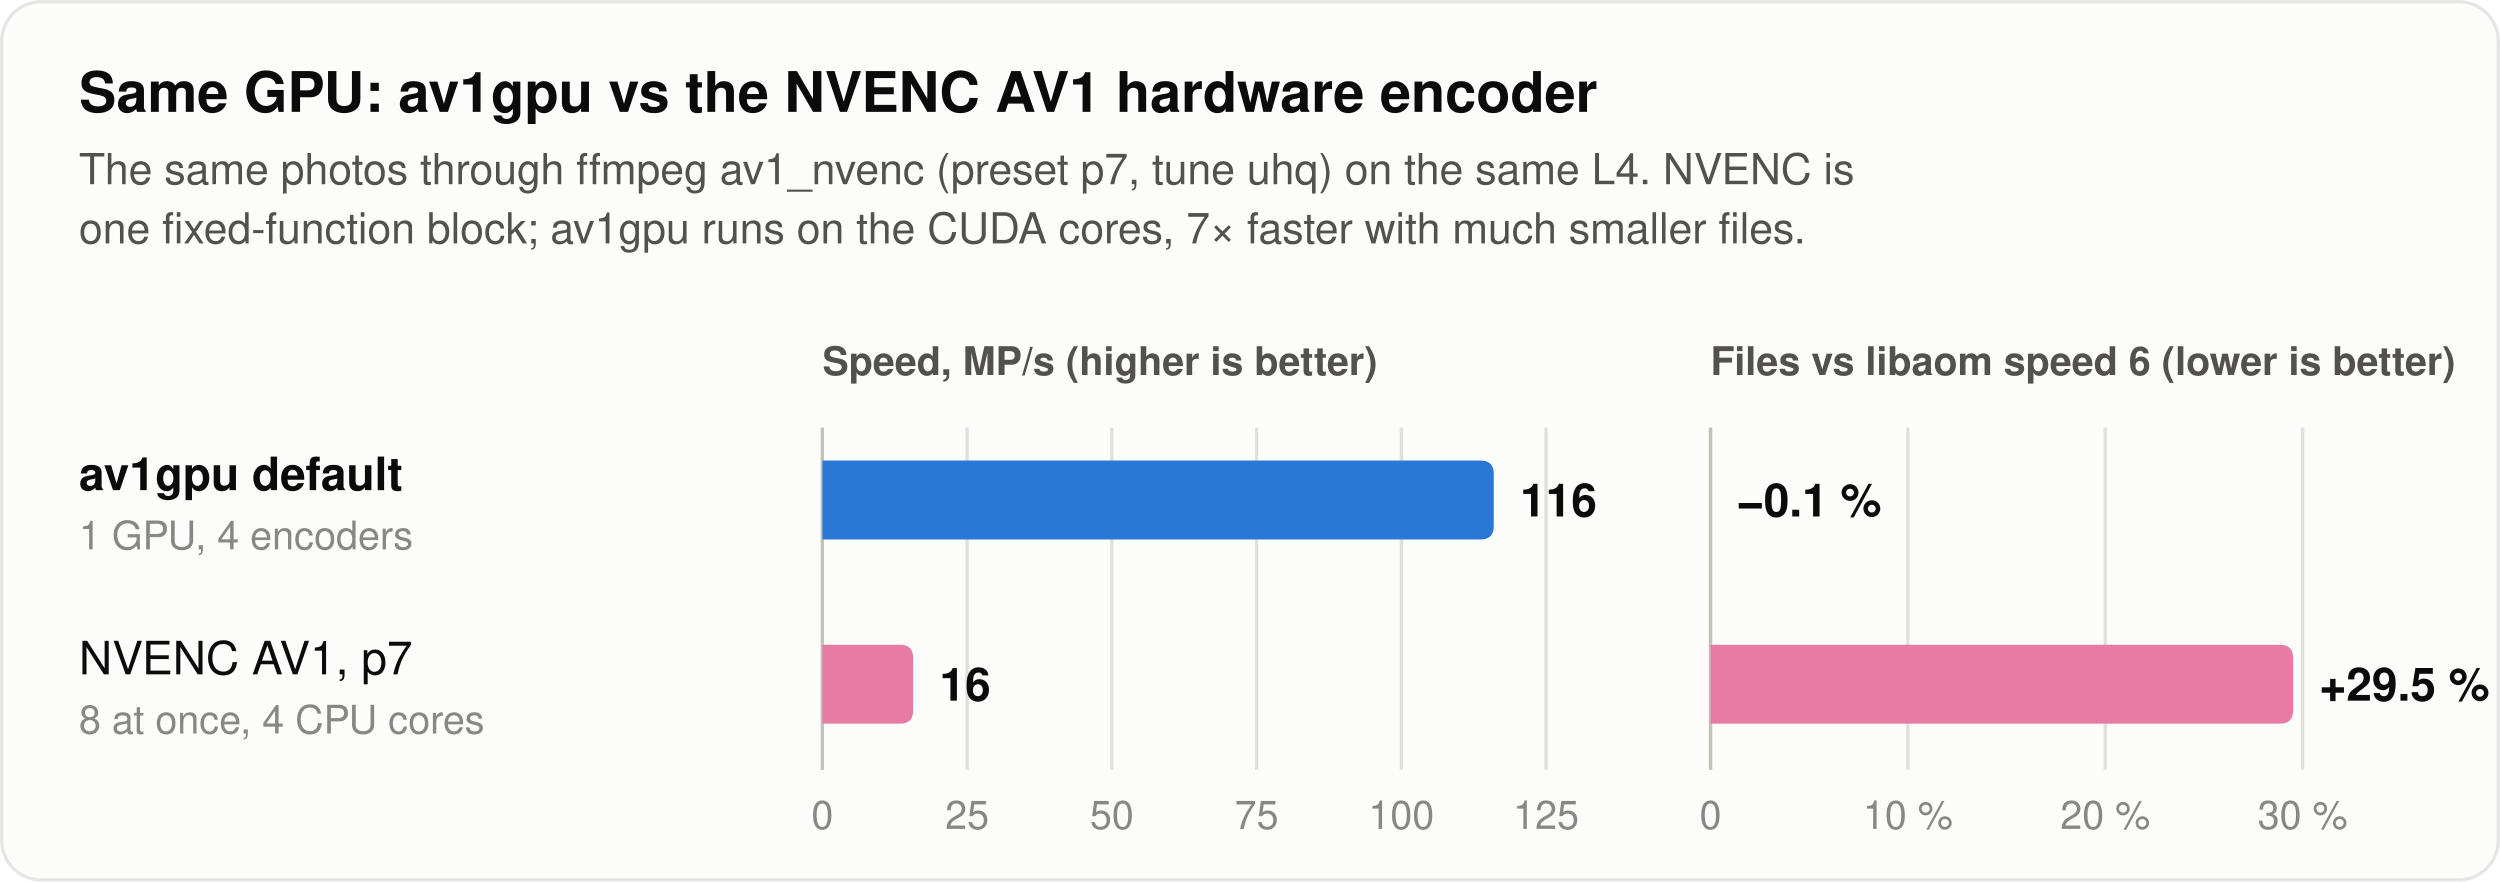
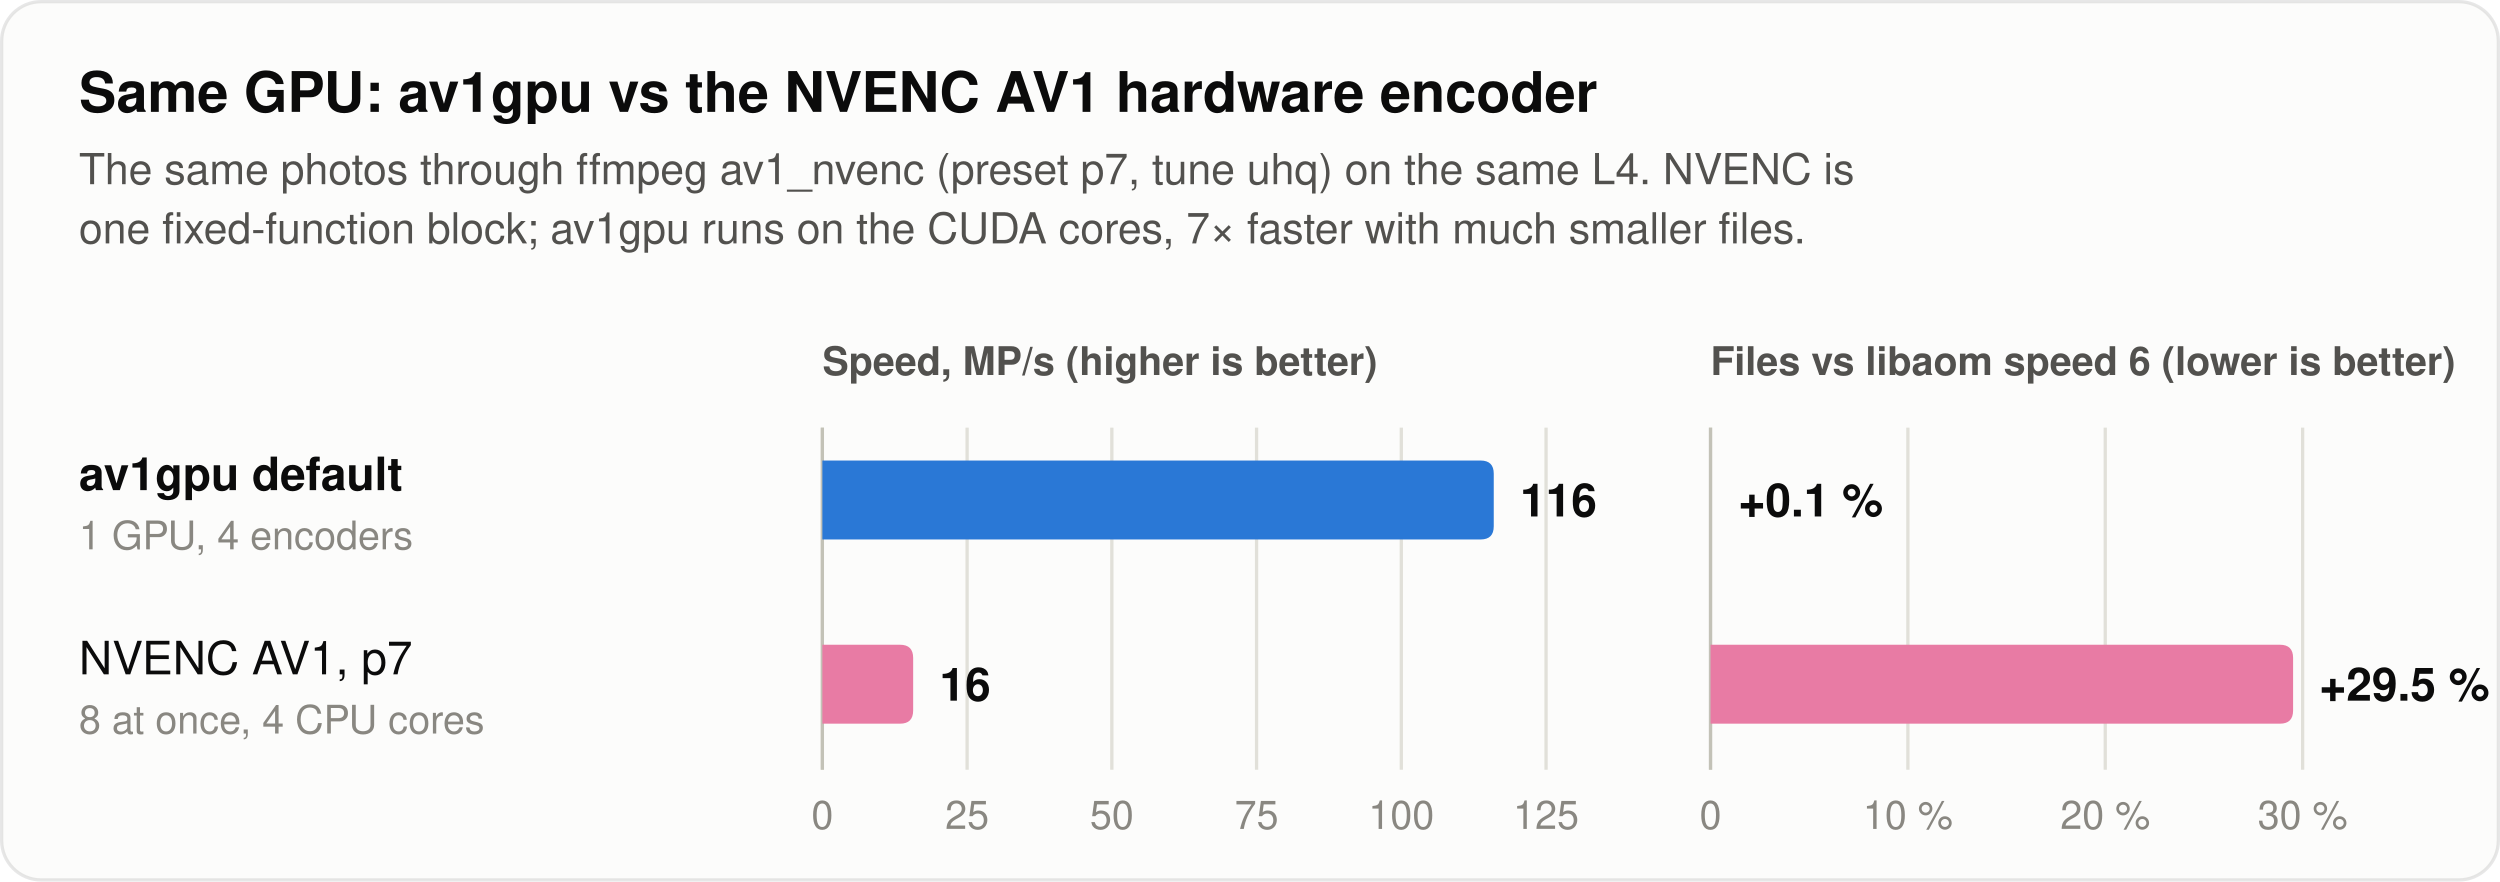
<svg xmlns="http://www.w3.org/2000/svg" width="760" height="268" viewBox="0 0 760 268" font-family="system-ui,-apple-system,'Segoe UI',Helvetica,Arial,sans-serif" role="img" aria-label="Same GPU: av1gpu vs the NVENC AV1 hardware encoder">
  <rect x="0.5" y="0.5" width="759" height="267" rx="12" fill="#fcfcfb" stroke="rgba(11,11,11,0.10)" />
  <text x="24.0" y="34.0" font-size="17" fill="#0b0b0b" text-anchor="start" font-weight="600">Same GPU: av1gpu vs the NVENC AV1 hardware encoder</text>
  <text x="24.0" y="56.0" font-size="13" fill="#52514e" text-anchor="start" font-weight="400">The same photos through ffmpeg av1_nvenc (preset p7, tune uhq) on the same L4. NVENC is</text>
  <text x="24.0" y="74.0" font-size="13" fill="#52514e" text-anchor="start" font-weight="400">one fixed-function block; av1gpu runs on the CUDA cores, 7× faster with much smaller files.</text>
  <text x="250.0" y="114.0" font-size="12" fill="#52514e" text-anchor="start" font-weight="600">Speed, MP/s  (higher is better)</text>
  <line x1="250.0" y1="130.0" x2="250.0" y2="234.0" stroke="#e1e0d9" stroke-width="1" />
  <text x="250.0" y="252.0" font-size="12" fill="#898781" text-anchor="middle" font-weight="400">0</text>
  <line x1="294.0" y1="130.0" x2="294.0" y2="234.0" stroke="#e1e0d9" stroke-width="1" />
  <text x="294.0" y="252.0" font-size="12" fill="#898781" text-anchor="middle" font-weight="400">25</text>
  <line x1="338.0" y1="130.0" x2="338.0" y2="234.0" stroke="#e1e0d9" stroke-width="1" />
  <text x="338.0" y="252.0" font-size="12" fill="#898781" text-anchor="middle" font-weight="400">50</text>
  <line x1="382.0" y1="130.0" x2="382.0" y2="234.0" stroke="#e1e0d9" stroke-width="1" />
  <text x="382.0" y="252.0" font-size="12" fill="#898781" text-anchor="middle" font-weight="400">75</text>
  <line x1="426.0" y1="130.0" x2="426.0" y2="234.0" stroke="#e1e0d9" stroke-width="1" />
  <text x="426.0" y="252.0" font-size="12" fill="#898781" text-anchor="middle" font-weight="400">100</text>
  <line x1="470.0" y1="130.0" x2="470.0" y2="234.0" stroke="#e1e0d9" stroke-width="1" />
  <text x="470.0" y="252.0" font-size="12" fill="#898781" text-anchor="middle" font-weight="400">125</text>
  <line x1="250.0" y1="130.0" x2="250.0" y2="234.0" stroke="#c3c2b7" stroke-width="1" />
  <text x="520.0" y="114.0" font-size="12" fill="#52514e" text-anchor="start" font-weight="600">Files vs libaom speed 6  (lower is better)</text>
  <line x1="520.0" y1="130.0" x2="520.0" y2="234.0" stroke="#e1e0d9" stroke-width="1" />
  <text x="520.0" y="252.0" font-size="12" fill="#898781" text-anchor="middle" font-weight="400">0</text>
  <line x1="580.0" y1="130.0" x2="580.0" y2="234.0" stroke="#e1e0d9" stroke-width="1" />
  <text x="580.0" y="252.0" font-size="12" fill="#898781" text-anchor="middle" font-weight="400">10 %</text>
  <line x1="640.0" y1="130.0" x2="640.0" y2="234.0" stroke="#e1e0d9" stroke-width="1" />
  <text x="640.0" y="252.0" font-size="12" fill="#898781" text-anchor="middle" font-weight="400">20 %</text>
  <line x1="700.0" y1="130.0" x2="700.0" y2="234.0" stroke="#e1e0d9" stroke-width="1" />
  <text x="700.0" y="252.0" font-size="12" fill="#898781" text-anchor="middle" font-weight="400">30 %</text>
  <line x1="520.0" y1="130.0" x2="520.0" y2="234.0" stroke="#c3c2b7" stroke-width="1" />
  <text x="24.0" y="149.0" font-size="14" fill="#0b0b0b" text-anchor="start" font-weight="600">av1gpu default</text>
  <text x="24.0" y="167.0" font-size="12" fill="#898781" text-anchor="start" font-weight="400">1 GPU, 4 encoders</text>
  <path d="M250.0,140.0 H450.1 Q454.1,140.0 454.1,144.0 V160.0 Q454.1,164.0 450.1,164.0 H250.0 Z" fill="#2a78d6" />
  <text x="462.1" y="157.0" font-size="14" fill="#0b0b0b" text-anchor="start" font-weight="600">116</text>
-   <text x="528.0" y="157.0" font-size="14" fill="#0b0b0b" text-anchor="start" font-weight="600">−0.1 %</text>
+   <text x="528.5" y="157.0" font-size="14" fill="#0b0b0b" text-anchor="start" font-weight="600">+0.1 %</text>
  <text x="24.0" y="205.0" font-size="14" fill="#0b0b0b" text-anchor="start" font-weight="400">NVENC AV1, p7</text>
  <text x="24.0" y="223.0" font-size="12" fill="#898781" text-anchor="start" font-weight="400">8 at once, 4 CPU cores</text>
  <path d="M250.0,196.0 H273.6 Q277.6,196.0 277.6,200.0 V216.0 Q277.6,220.0 273.6,220.0 H250.0 Z" fill="#e87ba4" />
  <text x="285.6" y="213.0" font-size="14" fill="#0b0b0b" text-anchor="start" font-weight="600">16</text>
  <path d="M520.0,196.0 H693.1 Q697.1,196.0 697.1,200.0 V216.0 Q697.1,220.0 693.1,220.0 H520.0 Z" fill="#e87ba4" />
  <text x="705.1" y="213.0" font-size="14" fill="#0b0b0b" text-anchor="start" font-weight="600">+29.5 %</text>
</svg>
